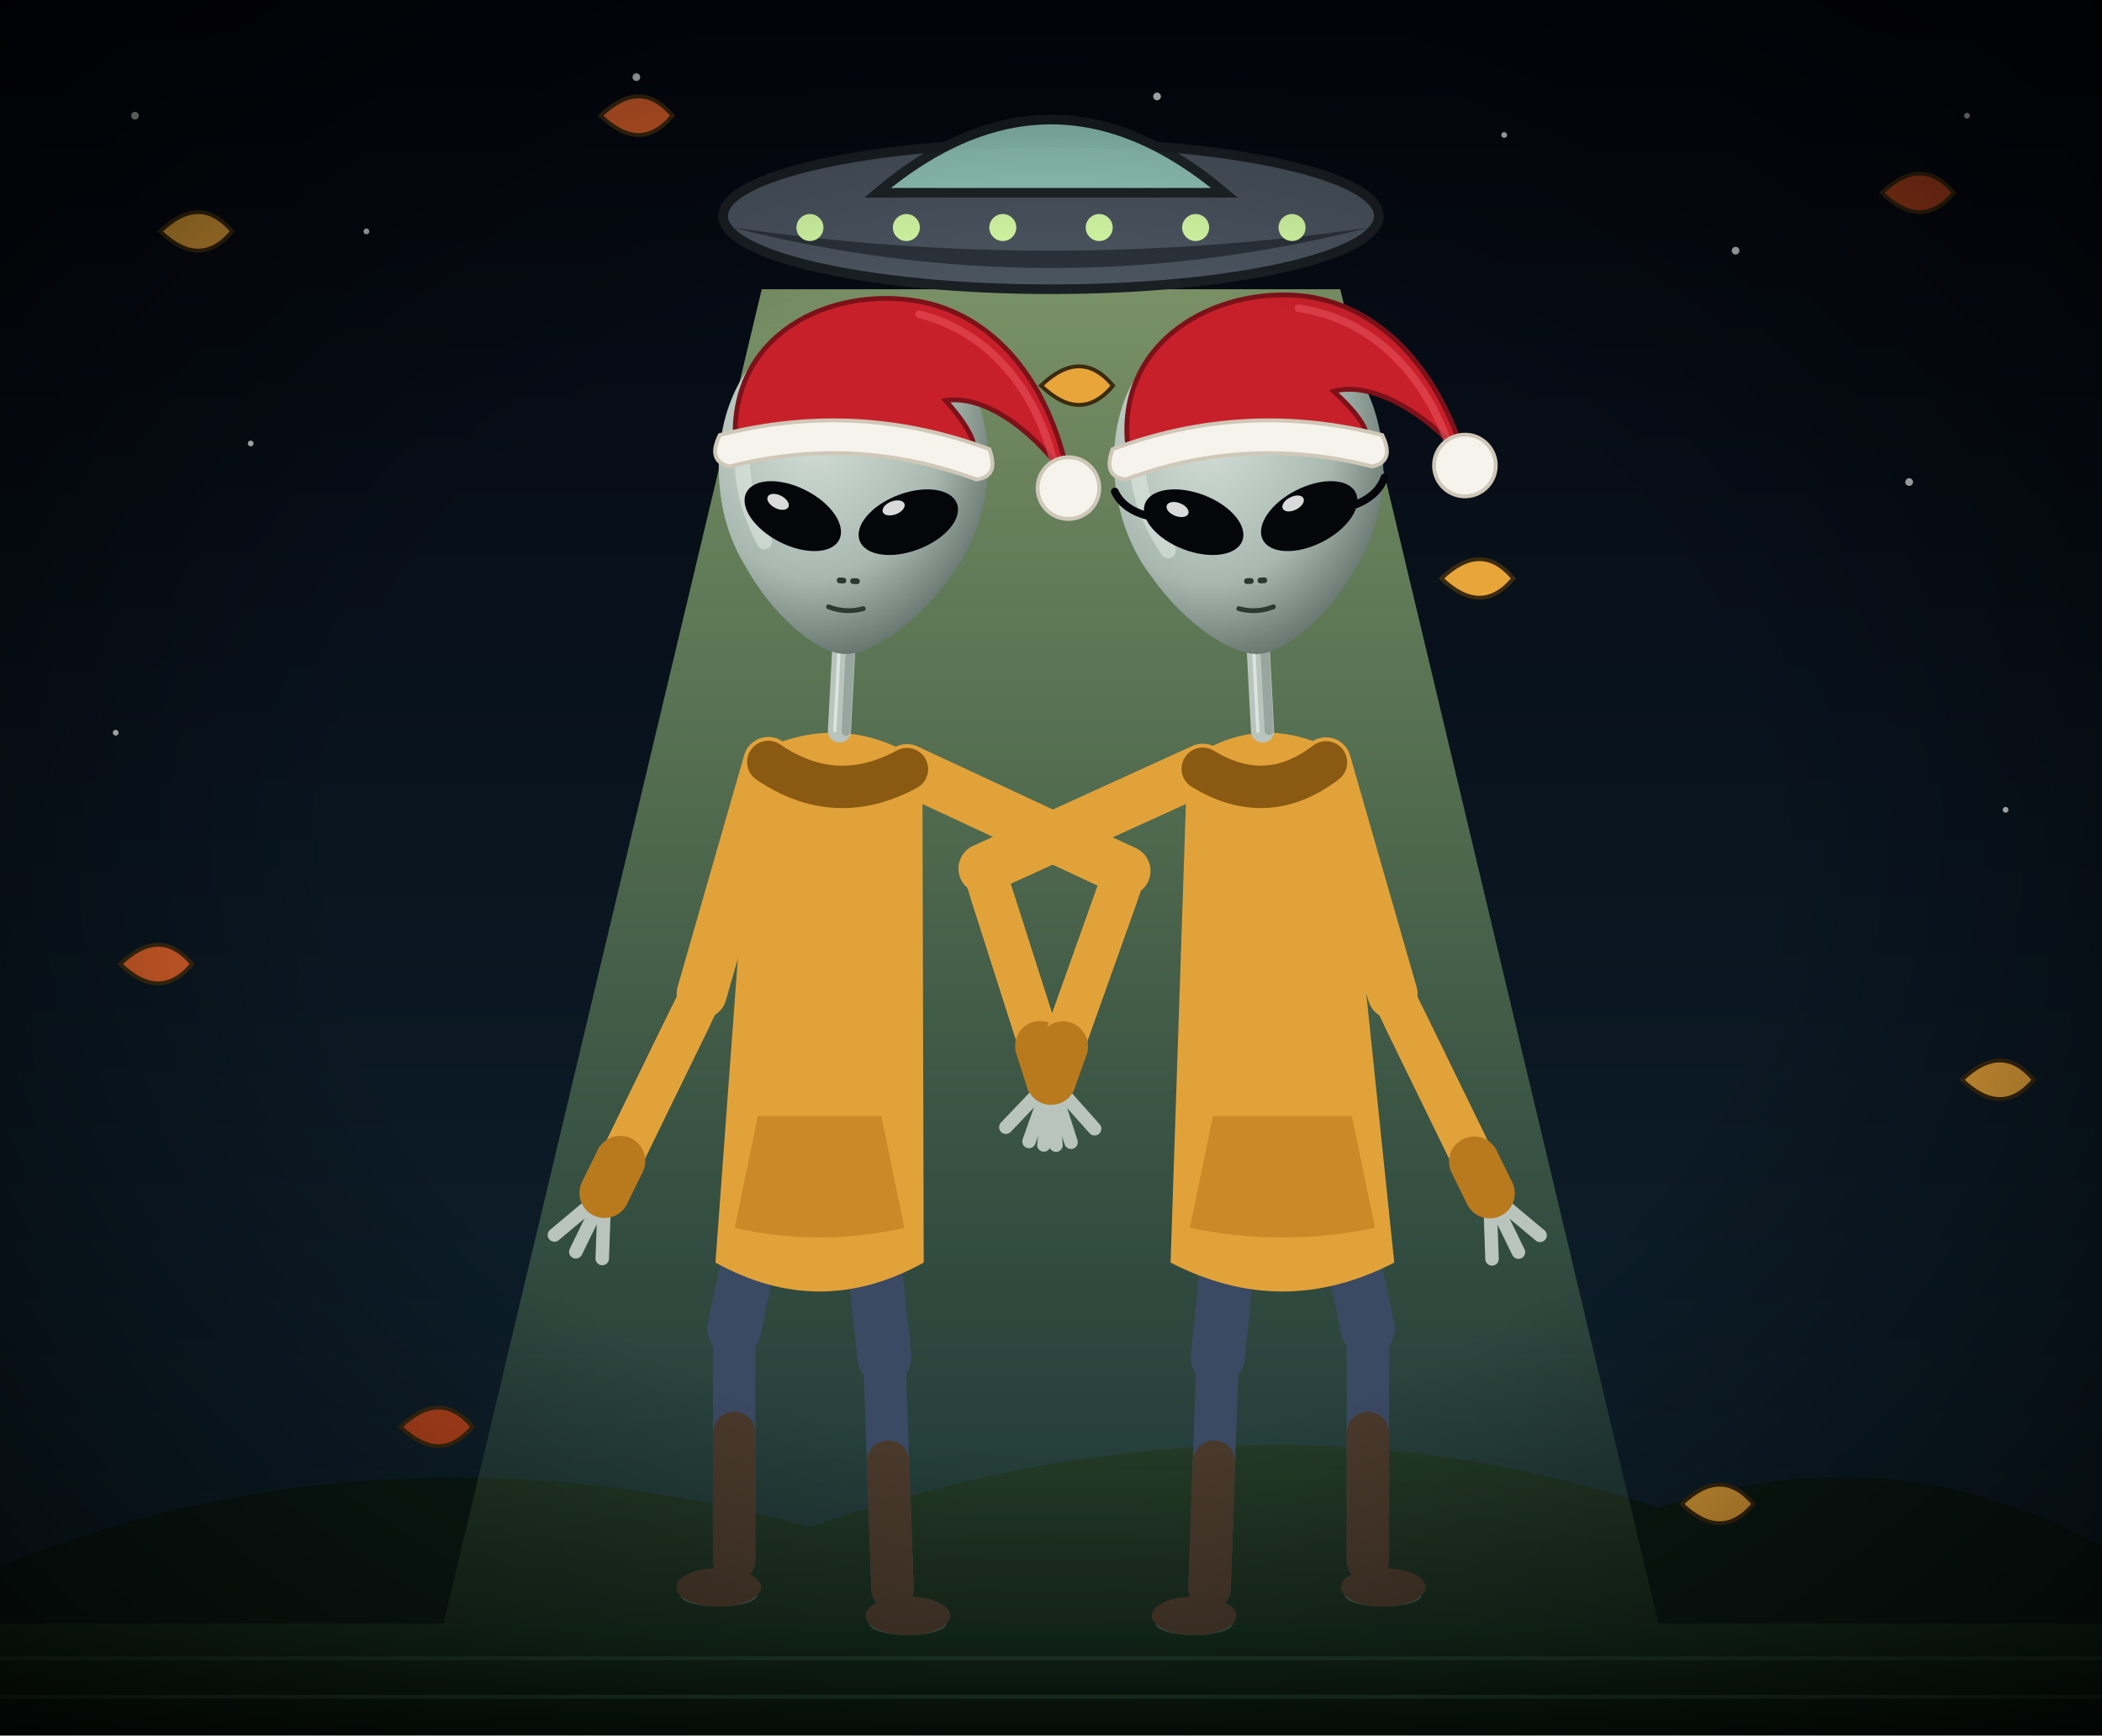
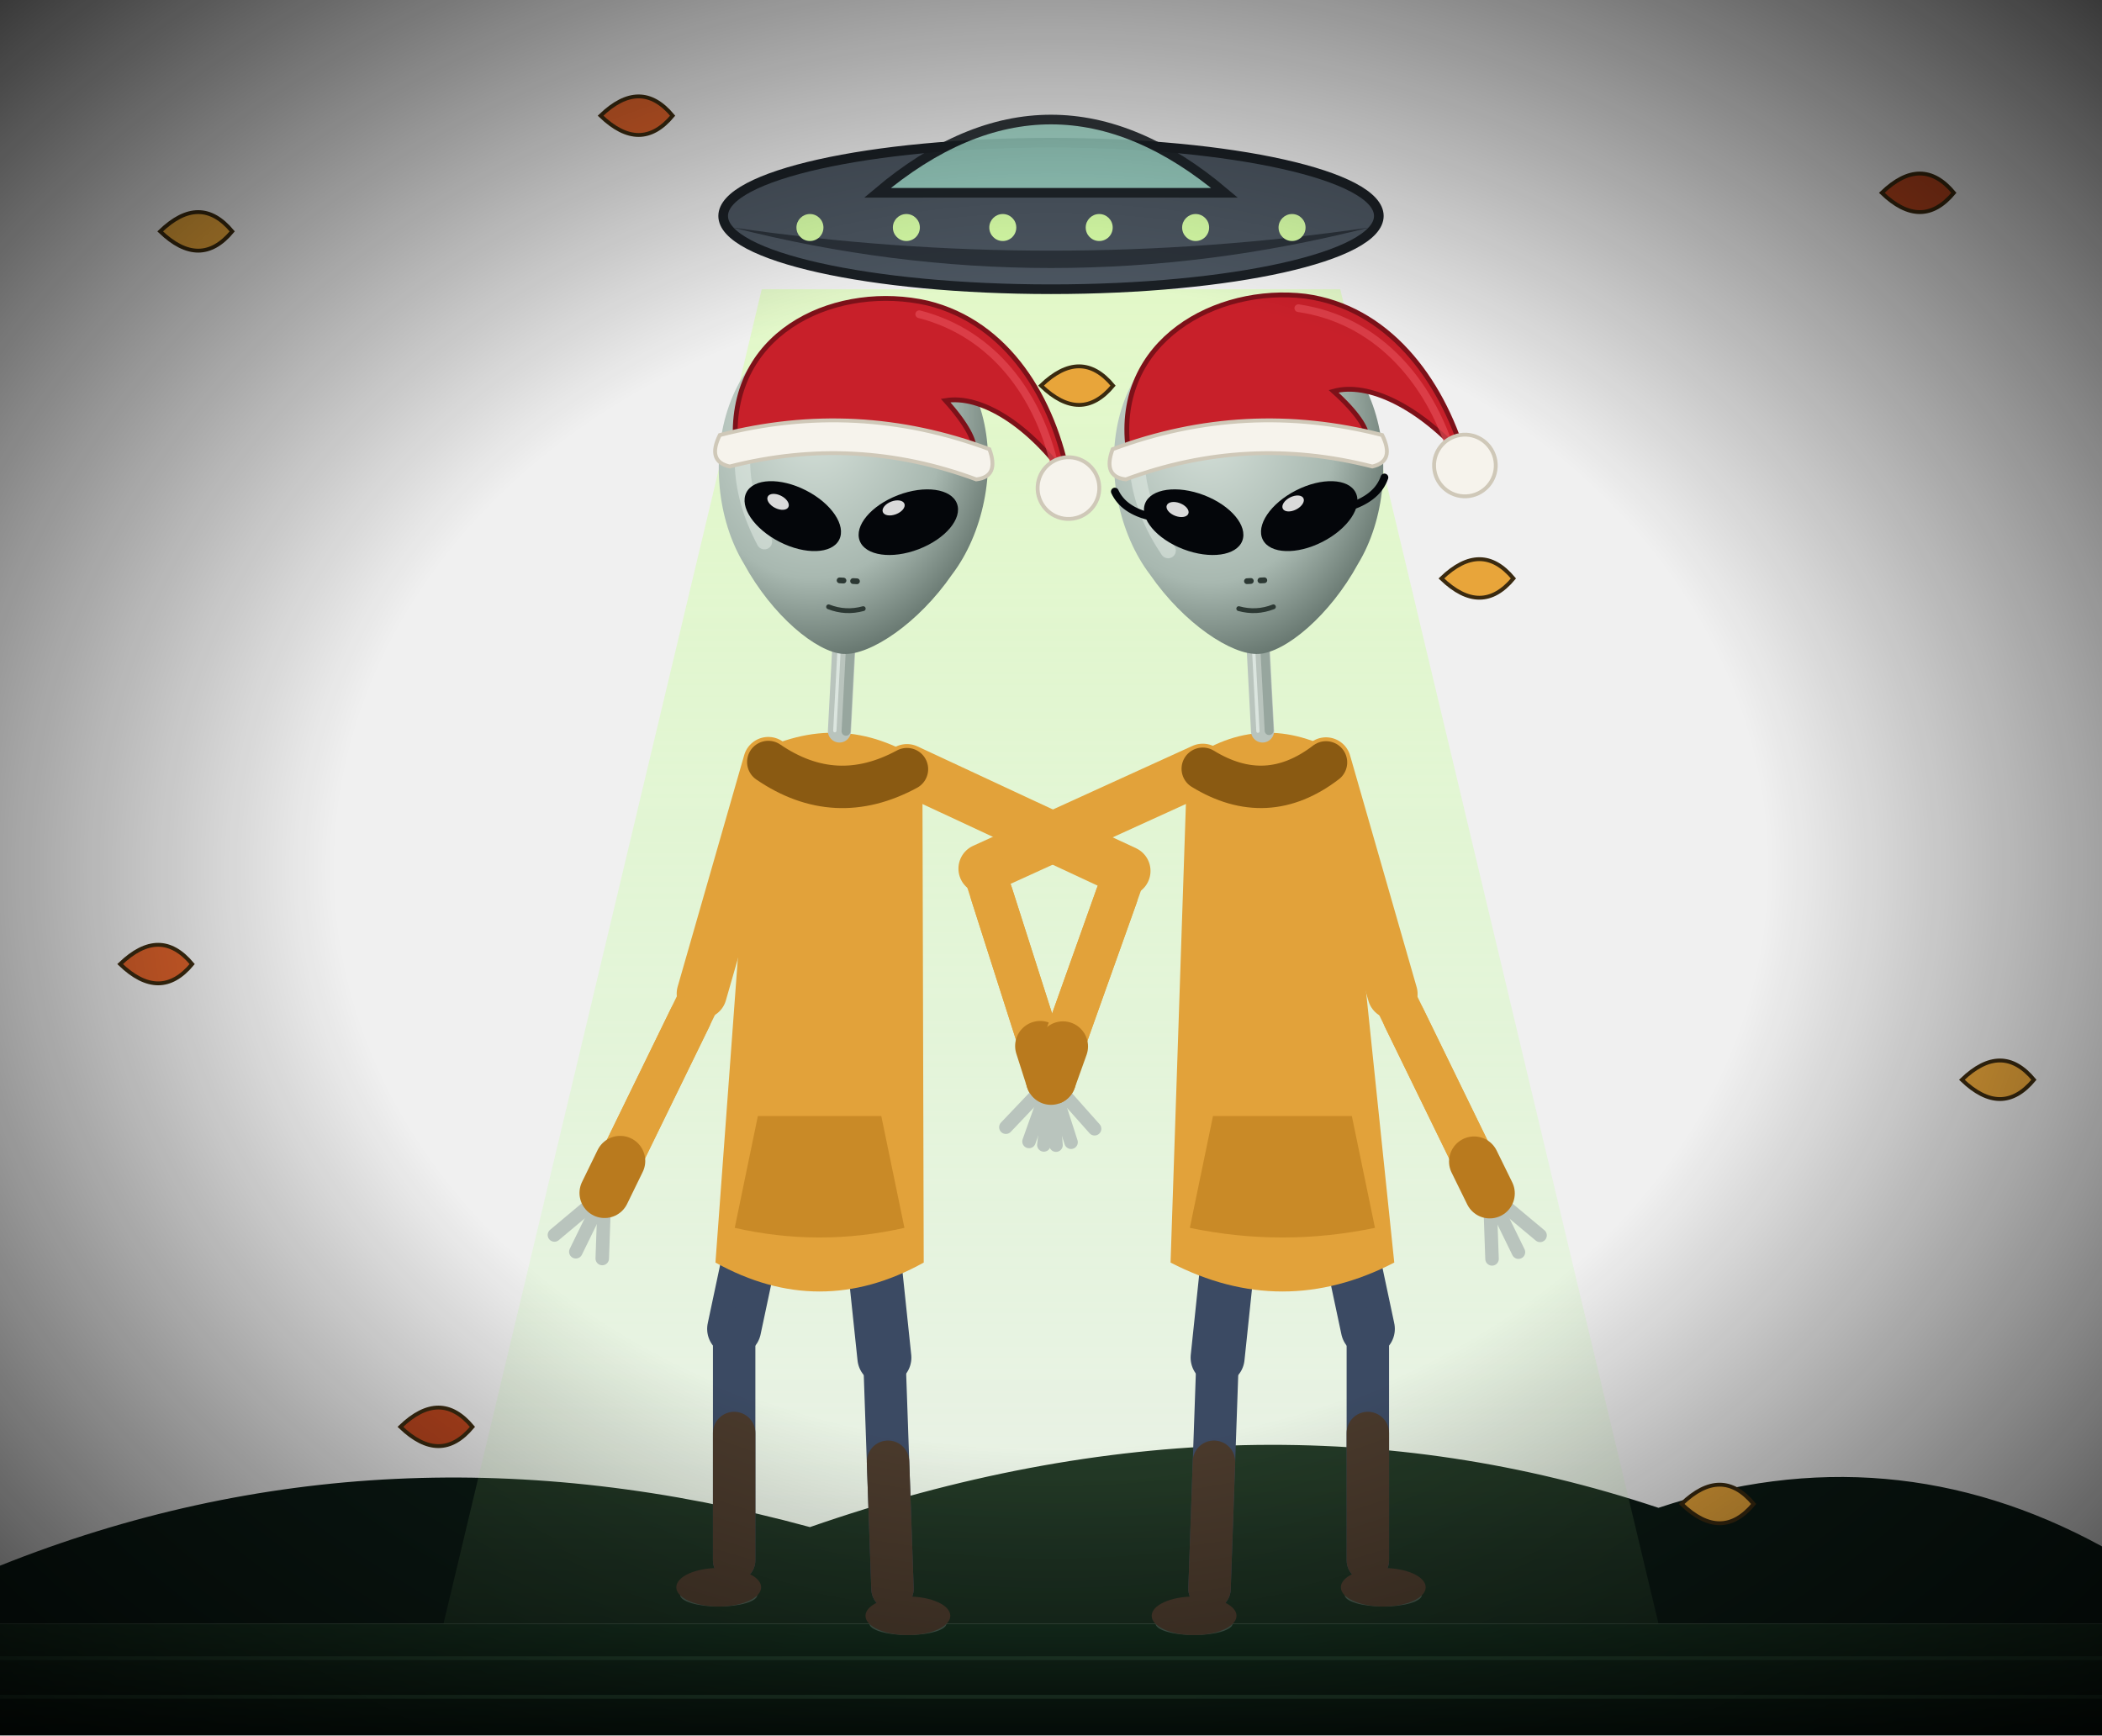
<svg xmlns="http://www.w3.org/2000/svg" viewBox="0 0 1090 900" width="1090" height="900">
  <defs>
    <linearGradient id="wall" x1="0" y1="0" x2="0" y2="1">
      <stop offset="0" stop-color="#050a09" />
      <stop offset="1" stop-color="#132320" />
    </linearGradient>
    <linearGradient id="plastic" x1="0" y1="0" x2="1" y2="0">
      <stop offset="0" stop-color="#cfdad3" />
      <stop offset=".55" stop-color="#a8b8b0" />
      <stop offset="1" stop-color="#5d6f67" />
    </linearGradient>
    <radialGradient id="plastichead" cx=".35" cy=".3" r=".8">
      <stop offset="0" stop-color="#d7e2db" />
      <stop offset=".6" stop-color="#a8b8b0" />
      <stop offset="1" stop-color="#52625b" />
    </radialGradient>
    <linearGradient id="beam" x1="0" y1="0" x2="0" y2="1">
      <stop offset="0" stop-color="#a8ffd8" stop-opacity=".30" />
      <stop offset="1" stop-color="#a8ffd8" stop-opacity="0" />
    </linearGradient>
    <linearGradient id="floor" x1="0" y1="0" x2="0" y2="1">
      <stop offset="0" stop-color="#1c2825" />
      <stop offset="1" stop-color="#0a0f0e" />
    </linearGradient>
    <radialGradient id="vig" cx=".5" cy=".5" r=".75">
      <stop offset=".45" stop-color="#000" stop-opacity="0" />
      <stop offset="1" stop-color="#000" stop-opacity=".85" />
    </radialGradient>
    <radialGradient id="snowg" cx=".35" cy=".3" r=".8">
      <stop offset="0" stop-color="#fff" />
      <stop offset="1" stop-color="#B7C6DA" />
    </radialGradient>
    <radialGradient id="lanternglow" cx=".5" cy=".5" r=".5">
      <stop offset="0" stop-color="#ffe9a0" stop-opacity=".85" />
      <stop offset="1" stop-color="#ffe9a0" stop-opacity="0" />
    </radialGradient>
    <filter id="soft" x="-50%" y="-50%" width="200%" height="200%">
      <feGaussianBlur stdDeviation="3" />
    </filter>
    <filter id="shadow" x="-30%" y="-10%" width="160%" height="130%">
      <feColorMatrix type="matrix" values="0 0 0 0 0  0 0 0 0 0  0 0 0 0 0  0 0 0 .55 0" />
      <feGaussianBlur stdDeviation="7" />
    </filter>
    <filter id="fog" x="-30%" y="-100%" width="160%" height="300%">
      <feGaussianBlur stdDeviation="26" />
    </filter>
    <clipPath id="floorclip">
      <rect y="842" width="1090" height="58" />
    </clipPath>
  </defs>
  <style>@media (prefers-reduced-motion: no-preference) {@keyframes bob-male {0.00% {transform:rotate(0deg)}72.41% {transform:rotate(0deg)}72.41% {transform:rotate(0deg)}74.02% {transform:rotate(-6deg)}75.63% {transform:rotate(5deg)}77.24% {transform:rotate(-4deg)}78.85% {transform:rotate(3deg)}80.46% {transform:rotate(-1.5deg)}82.07% {transform:rotate(0deg)}100.00% {transform:rotate(0deg)}} .hb-male {animation: bob-male 29s ease-in-out infinite; transform-origin: 0px 236px}@keyframes bob-female {0.00% {transform:rotate(0deg)}65.85% {transform:rotate(0deg)}65.85% {transform:rotate(0deg)}66.99% {transform:rotate(-6deg)}68.13% {transform:rotate(5deg)}69.27% {transform:rotate(-4deg)}70.41% {transform:rotate(3deg)}71.54% {transform:rotate(-1.5deg)}72.68% {transform:rotate(0deg)}100.00% {transform:rotate(0deg)}} .hb-female {animation: bob-female 41s ease-in-out infinite; transform-origin: 0px 236px}@keyframes fall{to{transform:translateY(900px)}} .fall{animation:fall linear infinite}@keyframes sway{from{transform:translateX(-22px)}to{transform:translateX(22px)}} .sway{animation:sway ease-in-out infinite alternate}@keyframes drift{from{transform:translateX(-45px)}to{transform:translateX(45px)}} .drift{animation:drift 11s ease-in-out infinite alternate}@keyframes hover{from{transform:translateY(-5px)}to{transform:translateY(7px)}} .hover{animation:hover 3.6s ease-in-out infinite alternate}@keyframes flash{0%,100%,12%,48%,62%{opacity:0}1%{opacity:.22}3%{opacity:0}5%{opacity:.16}9%{opacity:0}51%{opacity:.2}53%{opacity:0}55%{opacity:.14}59%{opacity:0}} .flash{animation:flash 13s linear infinite}@keyframes bolta{0%,100%,12%,62%{opacity:0}1%{opacity:1}3%{opacity:0}5%{opacity:1}9%{opacity:0}} .bolta{animation:bolta 13s linear infinite}@keyframes boltb{0%,100%,48%,62%{opacity:0}51%{opacity:1}53%{opacity:0}55%{opacity:1}59%{opacity:0}} .boltb{animation:boltb 13s linear infinite}}</style>
  <defs>
    <linearGradient id="ubeam" x1="0" y1="0" x2="0" y2="1">
      <stop offset="0" stop-color="#d8ffa8" stop-opacity=".55" />
      <stop offset="1" stop-color="#b6ff9a" stop-opacity=".08" />
    </linearGradient>
    <linearGradient id="nsky" x1="0" y1="0" x2="0" y2="1">
      <stop offset="0" stop-color="#04060f" />
      <stop offset="1" stop-color="#0f2430" />
    </linearGradient>
    <linearGradient id="field" x1="0" y1="0" x2="0" y2="1">
      <stop offset="0" stop-color="#16301f" />
      <stop offset="1" stop-color="#07120c" />
    </linearGradient>
  </defs>
-   <rect width="1090" height="900" fill="url(#nsky)" />
-   <circle cx="70" cy="60" r="2" fill="#fff" opacity=".8" />
-   <circle cx="190" cy="120" r="1.5" fill="#fff" opacity=".8" />
-   <circle cx="330" cy="40" r="2" fill="#fff" opacity=".8" />
-   <circle cx="470" cy="90" r="1.5" fill="#fff" opacity=".8" />
-   <circle cx="600" cy="50" r="2" fill="#fff" opacity=".8" />
-   <circle cx="780" cy="70" r="1.5" fill="#fff" opacity=".8" />
-   <circle cx="900" cy="130" r="2" fill="#fff" opacity=".8" />
-   <circle cx="1020" cy="60" r="1.5" fill="#fff" opacity=".8" />
-   <circle cx="130" cy="230" r="1.5" fill="#fff" opacity=".8" />
-   <circle cx="990" cy="250" r="2" fill="#fff" opacity=".8" />
-   <circle cx="60" cy="380" r="1.5" fill="#fff" opacity=".8" />
-   <circle cx="1040" cy="420" r="1.5" fill="#fff" opacity=".8" />
  <path d="M 0 812 Q 200 732 420 792 Q 650 712 860 782 Q 980 742 1090 802 L 1090 842 L 0 842 Z" fill="#0b1a14" />
  <g class="hover">
    <path d="M 395 150 L 695 150 L 860 842 L 230 842 Z" fill="url(#ubeam)" />
    <ellipse cx="545" cy="112" rx="170" ry="38" fill="#4b5560" stroke="#1a1f24" stroke-width="5" />
    <path d="M 455 100 Q 545 24 635 100 Z" fill="#9fd8c9" stroke="#1a1f24" stroke-width="5" opacity=".9" />
    <path d="M 380 118 Q 545 160 710 118 Q 545 142 380 118 Z" fill="#2b323a" />
    <g fill="#d8ffa8">
      <circle cx="420" cy="118" r="7" />
      <circle cx="470" cy="118" r="7" />
      <circle cx="520" cy="118" r="7" />
      <circle cx="570" cy="118" r="7" />
      <circle cx="620" cy="118" r="7" />
      <circle cx="670" cy="118" r="7" />
    </g>
  </g>
  <rect y="842" width="1090" height="58" fill="url(#field)" />
  <g stroke="#2b4d37" stroke-width="2" opacity=".6">
    <path d="M 0 860 H 1090 M 0 880 H 1090" />
  </g>
  <g transform="translate(665 574.8)">
    <path d="M -20.0 0.0 L -33.6 129.3" stroke="#b9c4bd" stroke-width="22" stroke-linecap="round" fill="none" />
    <path d="M -13.8 0.0 L -27.4 129.3" stroke="#76877f" stroke-width="8.4" stroke-linecap="round" fill="none" opacity=".5" />
    <path d="M -24.4 0.0 L -38.0 129.3" stroke="#eaf3ee" stroke-width="3.1" stroke-linecap="round" fill="none" opacity=".7" />
    <path d="M -33.6 129.3 L -37.8 249.2" stroke="#b9c4bd" stroke-width="16" stroke-linecap="round" fill="none" />
    <path d="M -29.1 129.3 L -33.3 249.2" stroke="#76877f" stroke-width="6.1" stroke-linecap="round" fill="none" opacity=".5" />
    <path d="M -36.8 129.3 L -41.0 249.2" stroke="#eaf3ee" stroke-width="2.2" stroke-linecap="round" fill="none" opacity=".7" />
    <path d="M -41.6 129.3 Q -33.6 134.3 -25.6 129.3" stroke="#46544e" stroke-width="2.2" fill="none" opacity=".7" />
    <ellipse cx="-45.8" cy="263.2" rx="20" ry="8" fill="#b9c4bd" />
    <ellipse cx="-45.8" cy="267.2" rx="20" ry="6" fill="#76877f" opacity=".5" />
    <path d="M 20.0 0.0 L 44.3 114.4" stroke="#b9c4bd" stroke-width="22" stroke-linecap="round" fill="none" />
    <path d="M 26.2 0.0 L 50.5 114.4" stroke="#76877f" stroke-width="8.4" stroke-linecap="round" fill="none" opacity=".5" />
    <path d="M 15.6 0.0 L 39.9 114.4" stroke="#eaf3ee" stroke-width="3.1" stroke-linecap="round" fill="none" opacity=".7" />
    <path d="M 44.3 114.4 L 44.3 234.4" stroke="#b9c4bd" stroke-width="16" stroke-linecap="round" fill="none" />
    <path d="M 48.8 114.4 L 48.8 234.4" stroke="#76877f" stroke-width="6.1" stroke-linecap="round" fill="none" opacity=".5" />
    <path d="M 41.1 114.4 L 41.1 234.4" stroke="#eaf3ee" stroke-width="2.2" stroke-linecap="round" fill="none" opacity=".7" />
    <path d="M 36.3 114.4 Q 44.3 119.4 52.3 114.4" stroke="#46544e" stroke-width="2.2" fill="none" opacity=".7" />
    <ellipse cx="52.3" cy="248.4" rx="20" ry="8" fill="#b9c4bd" />
    <ellipse cx="52.3" cy="252.4" rx="20" ry="6" fill="#76877f" opacity=".5" />
    <path d="M -41.3 -176.1 Q -10.7 -203.7 22.6 -179.4 Q 21.1 -110.6 21.1 -110.6 Q 44.0 -40 40 40 Q 0 66 -40 40 Q -44 -40 -26.9 -109.3 Q -26.9 -109.3 -41.3 -176.1 Z" fill="url(#plastic)" />
    <path d="M -26.8 -108.0 Q -2.8 -103.0 21.2 -108.0" stroke="#46544e" stroke-width="2.2" fill="none" opacity=".7" />
    <path d="M -41.3 -176.1 L -155.0 -124.3" stroke="#b9c4bd" stroke-width="15" stroke-linecap="round" fill="none" />
    <path d="M -37.1 -176.1 L -150.8 -124.3" stroke="#76877f" stroke-width="5.7" stroke-linecap="round" fill="none" opacity=".5" />
    <path d="M -44.3 -176.1 L -158.0 -124.3" stroke="#eaf3ee" stroke-width="2.1" stroke-linecap="round" fill="none" opacity=".7" />
    <path d="M -155.0 -124.3 L -120.0 -14.8" stroke="#b9c4bd" stroke-width="12" stroke-linecap="round" fill="none" />
    <path d="M -151.7 -124.3 L -116.6 -14.8" stroke="#76877f" stroke-width="4.6" stroke-linecap="round" fill="none" opacity=".5" />
    <path d="M -157.4 -124.3 L -122.4 -14.8" stroke="#eaf3ee" stroke-width="1.7" stroke-linecap="round" fill="none" opacity=".7" />
    <path d="M -162.0 -124.3 Q -155.0 -119.3 -148.0 -124.3" stroke="#46544e" stroke-width="2.2" fill="none" opacity=".7" />
    <path d="M 22.6 -179.4 L 57.1 -59.3" stroke="#b9c4bd" stroke-width="15" stroke-linecap="round" fill="none" />
    <path d="M 26.8 -179.4 L 61.3 -59.3" stroke="#76877f" stroke-width="5.7" stroke-linecap="round" fill="none" opacity=".5" />
    <path d="M 19.6 -179.4 L 54.1 -59.3" stroke="#eaf3ee" stroke-width="2.1" stroke-linecap="round" fill="none" opacity=".7" />
    <path d="M 57.1 -59.3 L 107.5 44.1" stroke="#b9c4bd" stroke-width="12" stroke-linecap="round" fill="none" />
    <path d="M 60.5 -59.3 L 110.9 44.1" stroke="#76877f" stroke-width="4.6" stroke-linecap="round" fill="none" opacity=".5" />
    <path d="M 54.7 -59.3 L 105.1 44.1" stroke="#eaf3ee" stroke-width="1.7" stroke-linecap="round" fill="none" opacity=".7" />
    <path d="M 50.1 -59.3 Q 57.1 -54.3 64.1 -59.3" stroke="#46544e" stroke-width="2.2" fill="none" opacity=".7" />
    <path d="M -120.0 -14.8 L -97.4 10.6" stroke="#b9c4bd" stroke-width="7" stroke-linecap="round" fill="none" />
    <path d="M -120.0 -14.8 L -109.6 17.6" stroke="#b9c4bd" stroke-width="7" stroke-linecap="round" fill="none" />
    <path d="M -120.0 -14.8 L -123.7 19.0" stroke="#b9c4bd" stroke-width="7" stroke-linecap="round" fill="none" />
    <circle cx="-120.0" cy="-14.8" r="7" fill="#b9c4bd" />
    <path d="M 107.5 44.1 L 133.6 65.9" stroke="#b9c4bd" stroke-width="7" stroke-linecap="round" fill="none" />
    <path d="M 107.5 44.1 L 122.4 74.6" stroke="#b9c4bd" stroke-width="7" stroke-linecap="round" fill="none" />
    <path d="M 107.5 44.1 L 108.7 78.1" stroke="#b9c4bd" stroke-width="7" stroke-linecap="round" fill="none" />
    <circle cx="107.5" cy="44.1" r="7" fill="#b9c4bd" />
    <path d="M -20.0 0.0 L -33.6 129.3" stroke="#3b4a63" stroke-width="28" stroke-linecap="round" fill="none" />
    <path d="M -33.6 129.3 L -37.8 249.2" stroke="#3b4a63" stroke-width="22" stroke-linecap="round" fill="none" />
    <path d="M 20.0 0.0 L 44.3 114.4" stroke="#3b4a63" stroke-width="28" stroke-linecap="round" fill="none" />
    <path d="M 44.3 114.4 L 44.3 234.4" stroke="#3b4a63" stroke-width="22" stroke-linecap="round" fill="none" />
    <path d="M -35.5 183.3 L -37.8 249.2" stroke="#4a3a2c" stroke-width="22" stroke-linecap="round" fill="none" />
    <ellipse cx="-45.8" cy="263.2" rx="22" ry="10" fill="#4a3a2c" />
    <path d="M 44.3 168.4 L 44.3 234.4" stroke="#4a3a2c" stroke-width="22" stroke-linecap="round" fill="none" />
    <ellipse cx="52.3" cy="248.4" rx="22" ry="10" fill="#4a3a2c" />
    <path d="M -41.3 -176.1 L -155.0 -124.3" stroke="#e2a23a" stroke-width="26" stroke-linecap="round" fill="none" />
    <path d="M -155.0 -124.3 L -120.0 -14.8" stroke="#e2a23a" stroke-width="22" stroke-linecap="round" fill="none" />
    <path d="M -150.8 -111.2 L -120.0 -14.8" stroke="#e2a23a" stroke-width="22" stroke-linecap="round" fill="none" />
    <path d="M -125.6 -32.3 L -120.0 -14.8" stroke="#b97a1e" stroke-width="26" stroke-linecap="round" fill="none" />
    <path d="M 22.6 -179.4 L 57.1 -59.3" stroke="#e2a23a" stroke-width="26" stroke-linecap="round" fill="none" />
    <path d="M 57.1 -59.3 L 107.5 44.1" stroke="#e2a23a" stroke-width="22" stroke-linecap="round" fill="none" />
    <path d="M 63.1 -46.9 L 107.5 44.1" stroke="#e2a23a" stroke-width="22" stroke-linecap="round" fill="none" />
    <path d="M 99.4 27.6 L 107.5 44.1" stroke="#b97a1e" stroke-width="26" stroke-linecap="round" fill="none" />
    <path d="M -49.3 -180.1 Q -10.9 -207.7 30.6 -183.4 L 58.0 80 Q 0 110 -58.0 80 Z" fill="#e2a23a" />
    <path d="M -36 4 L 36 4 L 48 62 Q 0 72 -48 62 Z" fill="#c98a27" />
    <path d="M -41.3 -176.1 Q -8.2 -155.8 22.6 -179.4" stroke="#8a5a12" stroke-width="22" fill="none" stroke-linecap="round" />
    <g transform="translate(-10.3 -195.7) rotate(-3.0) translate(0 -236)">
      <g class="hb hb-female">
        <path d="M 0.0 236.0 L 0.0 190.0" stroke="#b9c4bd" stroke-width="12" stroke-linecap="round" fill="none" />
        <path d="M 3.4 236.0 L 3.4 190.0" stroke="#76877f" stroke-width="4.6" stroke-linecap="round" fill="none" opacity=".5" />
        <path d="M -2.4 236.0 L -2.4 190.0" stroke="#eaf3ee" stroke-width="1.7" stroke-linecap="round" fill="none" opacity=".7" />
        <path d="M 0 22 C 74 22 84 108 54 152 C 38 178 14 196 0 196 C -14 196 -38 178 -54 152 C -84 108 -74 22 0 22 Z" fill="url(#plastichead)" />
        <path d="M -50 60 Q -68 100 -44 140" stroke="#eaf3ee" stroke-width="8" stroke-linecap="round" fill="none" opacity=".45" />
        <g fill="#04060a">
          <ellipse cx="-30" cy="126" rx="27" ry="15" transform="rotate(24 -30 126)" />
          <ellipse cx="30" cy="126" rx="27" ry="15" transform="rotate(-24 30 126)" />
        </g>
        <g fill="#fff" opacity=".85">
          <ellipse cx="-38" cy="119" rx="6" ry="3.5" transform="rotate(24 -38 119)" />
          <ellipse cx="22" cy="119" rx="6" ry="3.5" transform="rotate(-24 22 119)" />
        </g>
        <path d="M -4 158 h 2 M 3 158 h 2" stroke="#2c3833" stroke-width="3" stroke-linecap="round" />
        <path d="M -9 172 Q 0 175 9 172" stroke="#2c3833" stroke-width="2.5" fill="none" stroke-linecap="round" />
        <path d="M -52 122 q -14 -4 -18 -14 M 52 122 q 14 -4 18 -14" stroke="#04060a" stroke-width="4" stroke-linecap="round" fill="none" />
        <circle cx="0" cy="36" r="7" fill="#f2b632" />
        <path d="M -62 86 C -66 30 -12 4 34 12 C 76 20 102 58 112 100 C 90 72 64 58 46 62 C 58 74 62 82 62 86 Q 0 68 -62 86 Z" fill="#c8202a" stroke="#7d1119" stroke-width="2.5" />
        <path d="M 30 18 C 70 26 94 58 104 92" fill="none" stroke="#e8505a" stroke-width="4" opacity=".6" stroke-linecap="round" />
        <path d="M -70 86 Q 0 64 70 86 Q 76 100 64 102 Q 0 82 -64 102 Q -76 100 -70 86 Z" fill="#f6f3ec" stroke="#cfc8b8" stroke-width="2" />
        <circle cx="112" cy="104" r="16" fill="#f6f3ec" stroke="#cfc8b8" stroke-width="2" />
      </g>
    </g>
  </g>
  <g transform="translate(425 574.8)">
    <path d="M 20.0 0.0 L 33.6 129.3" stroke="#b9c4bd" stroke-width="22" stroke-linecap="round" fill="none" />
    <path d="M 26.2 0.0 L 39.7 129.3" stroke="#76877f" stroke-width="8.4" stroke-linecap="round" fill="none" opacity=".5" />
    <path d="M 15.6 0.0 L 29.2 129.3" stroke="#eaf3ee" stroke-width="3.1" stroke-linecap="round" fill="none" opacity=".7" />
    <path d="M 33.6 129.3 L 37.8 249.2" stroke="#b9c4bd" stroke-width="16" stroke-linecap="round" fill="none" />
    <path d="M 38.1 129.3 L 42.3 249.2" stroke="#76877f" stroke-width="6.1" stroke-linecap="round" fill="none" opacity=".5" />
    <path d="M 30.4 129.3 L 34.6 249.2" stroke="#eaf3ee" stroke-width="2.2" stroke-linecap="round" fill="none" opacity=".7" />
    <path d="M 25.6 129.3 Q 33.6 134.3 41.6 129.3" stroke="#46544e" stroke-width="2.2" fill="none" opacity=".7" />
    <ellipse cx="45.8" cy="263.2" rx="20" ry="8" fill="#b9c4bd" />
    <ellipse cx="45.8" cy="267.2" rx="20" ry="6" fill="#76877f" opacity=".5" />
    <path d="M -20.0 0.0 L -44.3 114.4" stroke="#b9c4bd" stroke-width="22" stroke-linecap="round" fill="none" />
    <path d="M -13.8 0.0 L -38.2 114.4" stroke="#76877f" stroke-width="8.4" stroke-linecap="round" fill="none" opacity=".5" />
    <path d="M -24.4 0.0 L -48.7 114.4" stroke="#eaf3ee" stroke-width="3.1" stroke-linecap="round" fill="none" opacity=".7" />
    <path d="M -44.3 114.4 L -44.3 234.4" stroke="#b9c4bd" stroke-width="16" stroke-linecap="round" fill="none" />
    <path d="M -39.8 114.4 L -39.8 234.4" stroke="#76877f" stroke-width="6.1" stroke-linecap="round" fill="none" opacity=".5" />
    <path d="M -47.5 114.4 L -47.5 234.4" stroke="#eaf3ee" stroke-width="2.2" stroke-linecap="round" fill="none" opacity=".7" />
    <path d="M -52.3 114.4 Q -44.3 119.4 -36.3 114.4" stroke="#46544e" stroke-width="2.2" fill="none" opacity=".7" />
    <ellipse cx="-52.3" cy="248.4" rx="20" ry="8" fill="#b9c4bd" />
    <ellipse cx="-52.3" cy="252.4" rx="20" ry="6" fill="#76877f" opacity=".5" />
    <path d="M -26.6 -179.6 Q 10.7 -203.7 45.3 -175.9 Q 28.9 -109.3 28.9 -109.3 Q 40.0 -40 36 40 Q 0 66 -36 40 Q -40 -40 -23.1 -110.6 Q -23.1 -110.6 -26.6 -179.6 Z" fill="url(#plastic)" />
    <path d="M -23.2 -108.0 Q 2.8 -103.0 28.8 -108.0" stroke="#46544e" stroke-width="2.2" fill="none" opacity=".7" />
    <path d="M 45.3 -175.9 L 158.6 -123.1" stroke="#b9c4bd" stroke-width="15" stroke-linecap="round" fill="none" />
    <path d="M 49.5 -175.9 L 162.8 -123.1" stroke="#76877f" stroke-width="5.7" stroke-linecap="round" fill="none" opacity=".5" />
    <path d="M 42.3 -175.9 L 155.6 -123.1" stroke="#eaf3ee" stroke-width="2.1" stroke-linecap="round" fill="none" opacity=".7" />
    <path d="M 158.6 -123.1 L 120.0 -14.8" stroke="#b9c4bd" stroke-width="12" stroke-linecap="round" fill="none" />
    <path d="M 161.9 -123.1 L 123.4 -14.8" stroke="#76877f" stroke-width="4.6" stroke-linecap="round" fill="none" opacity=".5" />
    <path d="M 156.2 -123.1 L 117.6 -14.8" stroke="#eaf3ee" stroke-width="1.7" stroke-linecap="round" fill="none" opacity=".7" />
    <path d="M 151.6 -123.1 Q 158.6 -118.1 165.6 -123.1" stroke="#46544e" stroke-width="2.2" fill="none" opacity=".7" />
    <path d="M -26.6 -179.6 L -61.1 -59.5" stroke="#b9c4bd" stroke-width="15" stroke-linecap="round" fill="none" />
    <path d="M -22.4 -179.6 L -56.9 -59.5" stroke="#76877f" stroke-width="5.7" stroke-linecap="round" fill="none" opacity=".5" />
    <path d="M -29.6 -179.6 L -64.1 -59.5" stroke="#eaf3ee" stroke-width="2.1" stroke-linecap="round" fill="none" opacity=".7" />
    <path d="M -61.1 -59.5 L -111.5 43.9" stroke="#b9c4bd" stroke-width="12" stroke-linecap="round" fill="none" />
    <path d="M -57.7 -59.5 L -108.1 43.9" stroke="#76877f" stroke-width="4.6" stroke-linecap="round" fill="none" opacity=".5" />
    <path d="M -63.5 -59.5 L -113.9 43.9" stroke="#eaf3ee" stroke-width="1.7" stroke-linecap="round" fill="none" opacity=".7" />
    <path d="M -68.1 -59.5 Q -61.1 -54.5 -54.1 -59.5" stroke="#46544e" stroke-width="2.2" fill="none" opacity=".7" />
    <path d="M 120.0 -14.8 L 122.6 19.1" stroke="#b9c4bd" stroke-width="7" stroke-linecap="round" fill="none" />
    <path d="M 120.0 -14.8 L 108.6 17.2" stroke="#b9c4bd" stroke-width="7" stroke-linecap="round" fill="none" />
    <path d="M 120.0 -14.8 L 96.6 9.8" stroke="#b9c4bd" stroke-width="7" stroke-linecap="round" fill="none" />
    <circle cx="120.0" cy="-14.8" r="7" fill="#b9c4bd" />
    <path d="M -111.5 43.9 L -112.7 77.9" stroke="#b9c4bd" stroke-width="7" stroke-linecap="round" fill="none" />
    <path d="M -111.5 43.9 L -126.4 74.4" stroke="#b9c4bd" stroke-width="7" stroke-linecap="round" fill="none" />
    <path d="M -111.5 43.9 L -137.5 65.7" stroke="#b9c4bd" stroke-width="7" stroke-linecap="round" fill="none" />
    <circle cx="-111.5" cy="43.9" r="7" fill="#b9c4bd" />
    <path d="M 20.0 0.0 L 33.6 129.3" stroke="#3b4a63" stroke-width="28" stroke-linecap="round" fill="none" />
    <path d="M 33.6 129.3 L 37.8 249.2" stroke="#3b4a63" stroke-width="22" stroke-linecap="round" fill="none" />
    <path d="M -20.0 0.0 L -44.3 114.4" stroke="#3b4a63" stroke-width="28" stroke-linecap="round" fill="none" />
    <path d="M -44.3 114.4 L -44.3 234.4" stroke="#3b4a63" stroke-width="22" stroke-linecap="round" fill="none" />
    <path d="M 35.5 183.3 L 37.8 249.2" stroke="#4a3a2c" stroke-width="22" stroke-linecap="round" fill="none" />
    <ellipse cx="45.8" cy="263.2" rx="22" ry="10" fill="#4a3a2c" />
    <path d="M -44.3 168.4 L -44.3 234.4" stroke="#4a3a2c" stroke-width="22" stroke-linecap="round" fill="none" />
    <ellipse cx="-52.3" cy="248.4" rx="22" ry="10" fill="#4a3a2c" />
    <path d="M 45.3 -175.9 L 158.6 -123.1" stroke="#e2a23a" stroke-width="26" stroke-linecap="round" fill="none" />
    <path d="M 158.6 -123.1 L 120.0 -14.8" stroke="#e2a23a" stroke-width="22" stroke-linecap="round" fill="none" />
    <path d="M 154.0 -110.1 L 120.0 -14.8" stroke="#e2a23a" stroke-width="22" stroke-linecap="round" fill="none" />
    <path d="M 126.2 -32.1 L 120.0 -14.8" stroke="#b97a1e" stroke-width="26" stroke-linecap="round" fill="none" />
    <path d="M -26.6 -179.6 L -61.1 -59.5" stroke="#e2a23a" stroke-width="26" stroke-linecap="round" fill="none" />
    <path d="M -61.1 -59.5 L -111.5 43.9" stroke="#e2a23a" stroke-width="22" stroke-linecap="round" fill="none" />
    <path d="M -67.1 -47.1 L -111.5 43.9" stroke="#e2a23a" stroke-width="22" stroke-linecap="round" fill="none" />
    <path d="M -103.4 27.3 L -111.5 43.9" stroke="#b97a1e" stroke-width="26" stroke-linecap="round" fill="none" />
    <path d="M -34.6 -183.6 Q 10.9 -207.7 53.3 -179.9 L 54.0 80 Q 0 110 -54.0 80 Z" fill="#e2a23a" />
    <path d="M -32 4 L 32 4 L 44 62 Q 0 72 -44 62 Z" fill="#c98a27" />
    <path d="M -26.6 -179.6 Q 8.2 -155.8 45.3 -175.9" stroke="#8a5a12" stroke-width="22" fill="none" stroke-linecap="round" />
    <g transform="translate(10.3 -195.7) rotate(3.0) translate(0 -236)">
      <g class="hb hb-male">
        <path d="M 0.0 236.0 L 0.0 190.0" stroke="#b9c4bd" stroke-width="12" stroke-linecap="round" fill="none" />
        <path d="M 3.4 236.0 L 3.4 190.0" stroke="#76877f" stroke-width="4.6" stroke-linecap="round" fill="none" opacity=".5" />
        <path d="M -2.4 236.0 L -2.4 190.0" stroke="#eaf3ee" stroke-width="1.7" stroke-linecap="round" fill="none" opacity=".7" />
        <path d="M 0 22 C 74 22 84 108 54 152 C 38 178 14 196 0 196 C -14 196 -38 178 -54 152 C -84 108 -74 22 0 22 Z" fill="url(#plastichead)" />
        <path d="M -50 60 Q -68 100 -44 140" stroke="#eaf3ee" stroke-width="8" stroke-linecap="round" fill="none" opacity=".45" />
        <g fill="#04060a">
          <ellipse cx="-30" cy="126" rx="27" ry="15" transform="rotate(24 -30 126)" />
          <ellipse cx="30" cy="126" rx="27" ry="15" transform="rotate(-24 30 126)" />
        </g>
        <g fill="#fff" opacity=".85">
          <ellipse cx="-38" cy="119" rx="6" ry="3.5" transform="rotate(24 -38 119)" />
          <ellipse cx="22" cy="119" rx="6" ry="3.5" transform="rotate(-24 22 119)" />
        </g>
        <path d="M -4 158 h 2 M 3 158 h 2" stroke="#2c3833" stroke-width="3" stroke-linecap="round" />
        <path d="M -9 172 Q 0 175 9 172" stroke="#2c3833" stroke-width="2.5" fill="none" stroke-linecap="round" />
        <path d="M -62 86 C -66 30 -12 4 34 12 C 76 20 102 58 112 100 C 90 72 64 58 46 62 C 58 74 62 82 62 86 Q 0 68 -62 86 Z" fill="#c8202a" stroke="#7d1119" stroke-width="2.5" />
        <path d="M 30 18 C 70 26 94 58 104 92" fill="none" stroke="#e8505a" stroke-width="4" opacity=".6" stroke-linecap="round" />
        <path d="M -70 86 Q 0 64 70 86 Q 76 100 64 102 Q 0 82 -64 102 Q -76 100 -70 86 Z" fill="#f6f3ec" stroke="#cfc8b8" stroke-width="2" />
        <circle cx="112" cy="104" r="16" fill="#f6f3ec" stroke="#cfc8b8" stroke-width="2" />
      </g>
    </g>
  </g>
  <g class="sway" style="animation-duration:6s;animation-delay:-3.0s">
    <g class="fall" style="animation-duration:24s;animation-delay:-6s">
      <g>
        <g transform="scale(1.038095 1)">
          <g stroke="#3a2a10" stroke-width="2">
            <path d="M 80 120 q 20 -20 36 0 q -16 20 -36 0 Z" fill="#E8A53A" />
            <path d="M 300 60 q 20 -20 36 0 q -16 20 -36 0 Z" fill="#D9602A" />
            <path d="M 520 200 q 20 -20 36 0 q -16 20 -36 0 Z" fill="#E8A53A" />
            <path d="M 940 100 q 20 -20 36 0 q -16 20 -36 0 Z" fill="#B8451E" />
            <path d="M 720 300 q 20 -20 36 0 q -16 20 -36 0 Z" fill="#E8A53A" />
            <path d="M 60 500 q 20 -20 36 0 q -16 20 -36 0 Z" fill="#D9602A" />
            <path d="M 980 560 q 20 -20 36 0 q -16 20 -36 0 Z" fill="#E8A53A" />
            <path d="M 200 740 q 20 -20 36 0 q -16 20 -36 0 Z" fill="#B8451E" />
            <path d="M 840 780 q 20 -20 36 0 q -16 20 -36 0 Z" fill="#E8A53A" />
          </g>
        </g>
      </g>
      <g transform="translate(0 -900)">
        <g transform="scale(1.038095 1)">
          <g stroke="#3a2a10" stroke-width="2">
            <path d="M 80 120 q 20 -20 36 0 q -16 20 -36 0 Z" fill="#E8A53A" />
            <path d="M 300 60 q 20 -20 36 0 q -16 20 -36 0 Z" fill="#D9602A" />
            <path d="M 520 200 q 20 -20 36 0 q -16 20 -36 0 Z" fill="#E8A53A" />
            <path d="M 940 100 q 20 -20 36 0 q -16 20 -36 0 Z" fill="#B8451E" />
            <path d="M 720 300 q 20 -20 36 0 q -16 20 -36 0 Z" fill="#E8A53A" />
            <path d="M 60 500 q 20 -20 36 0 q -16 20 -36 0 Z" fill="#D9602A" />
            <path d="M 980 560 q 20 -20 36 0 q -16 20 -36 0 Z" fill="#E8A53A" />
            <path d="M 200 740 q 20 -20 36 0 q -16 20 -36 0 Z" fill="#B8451E" />
            <path d="M 840 780 q 20 -20 36 0 q -16 20 -36 0 Z" fill="#E8A53A" />
          </g>
        </g>
      </g>
    </g>
  </g>
  <rect width="1090" height="900" fill="url(#vig)" />
</svg>
